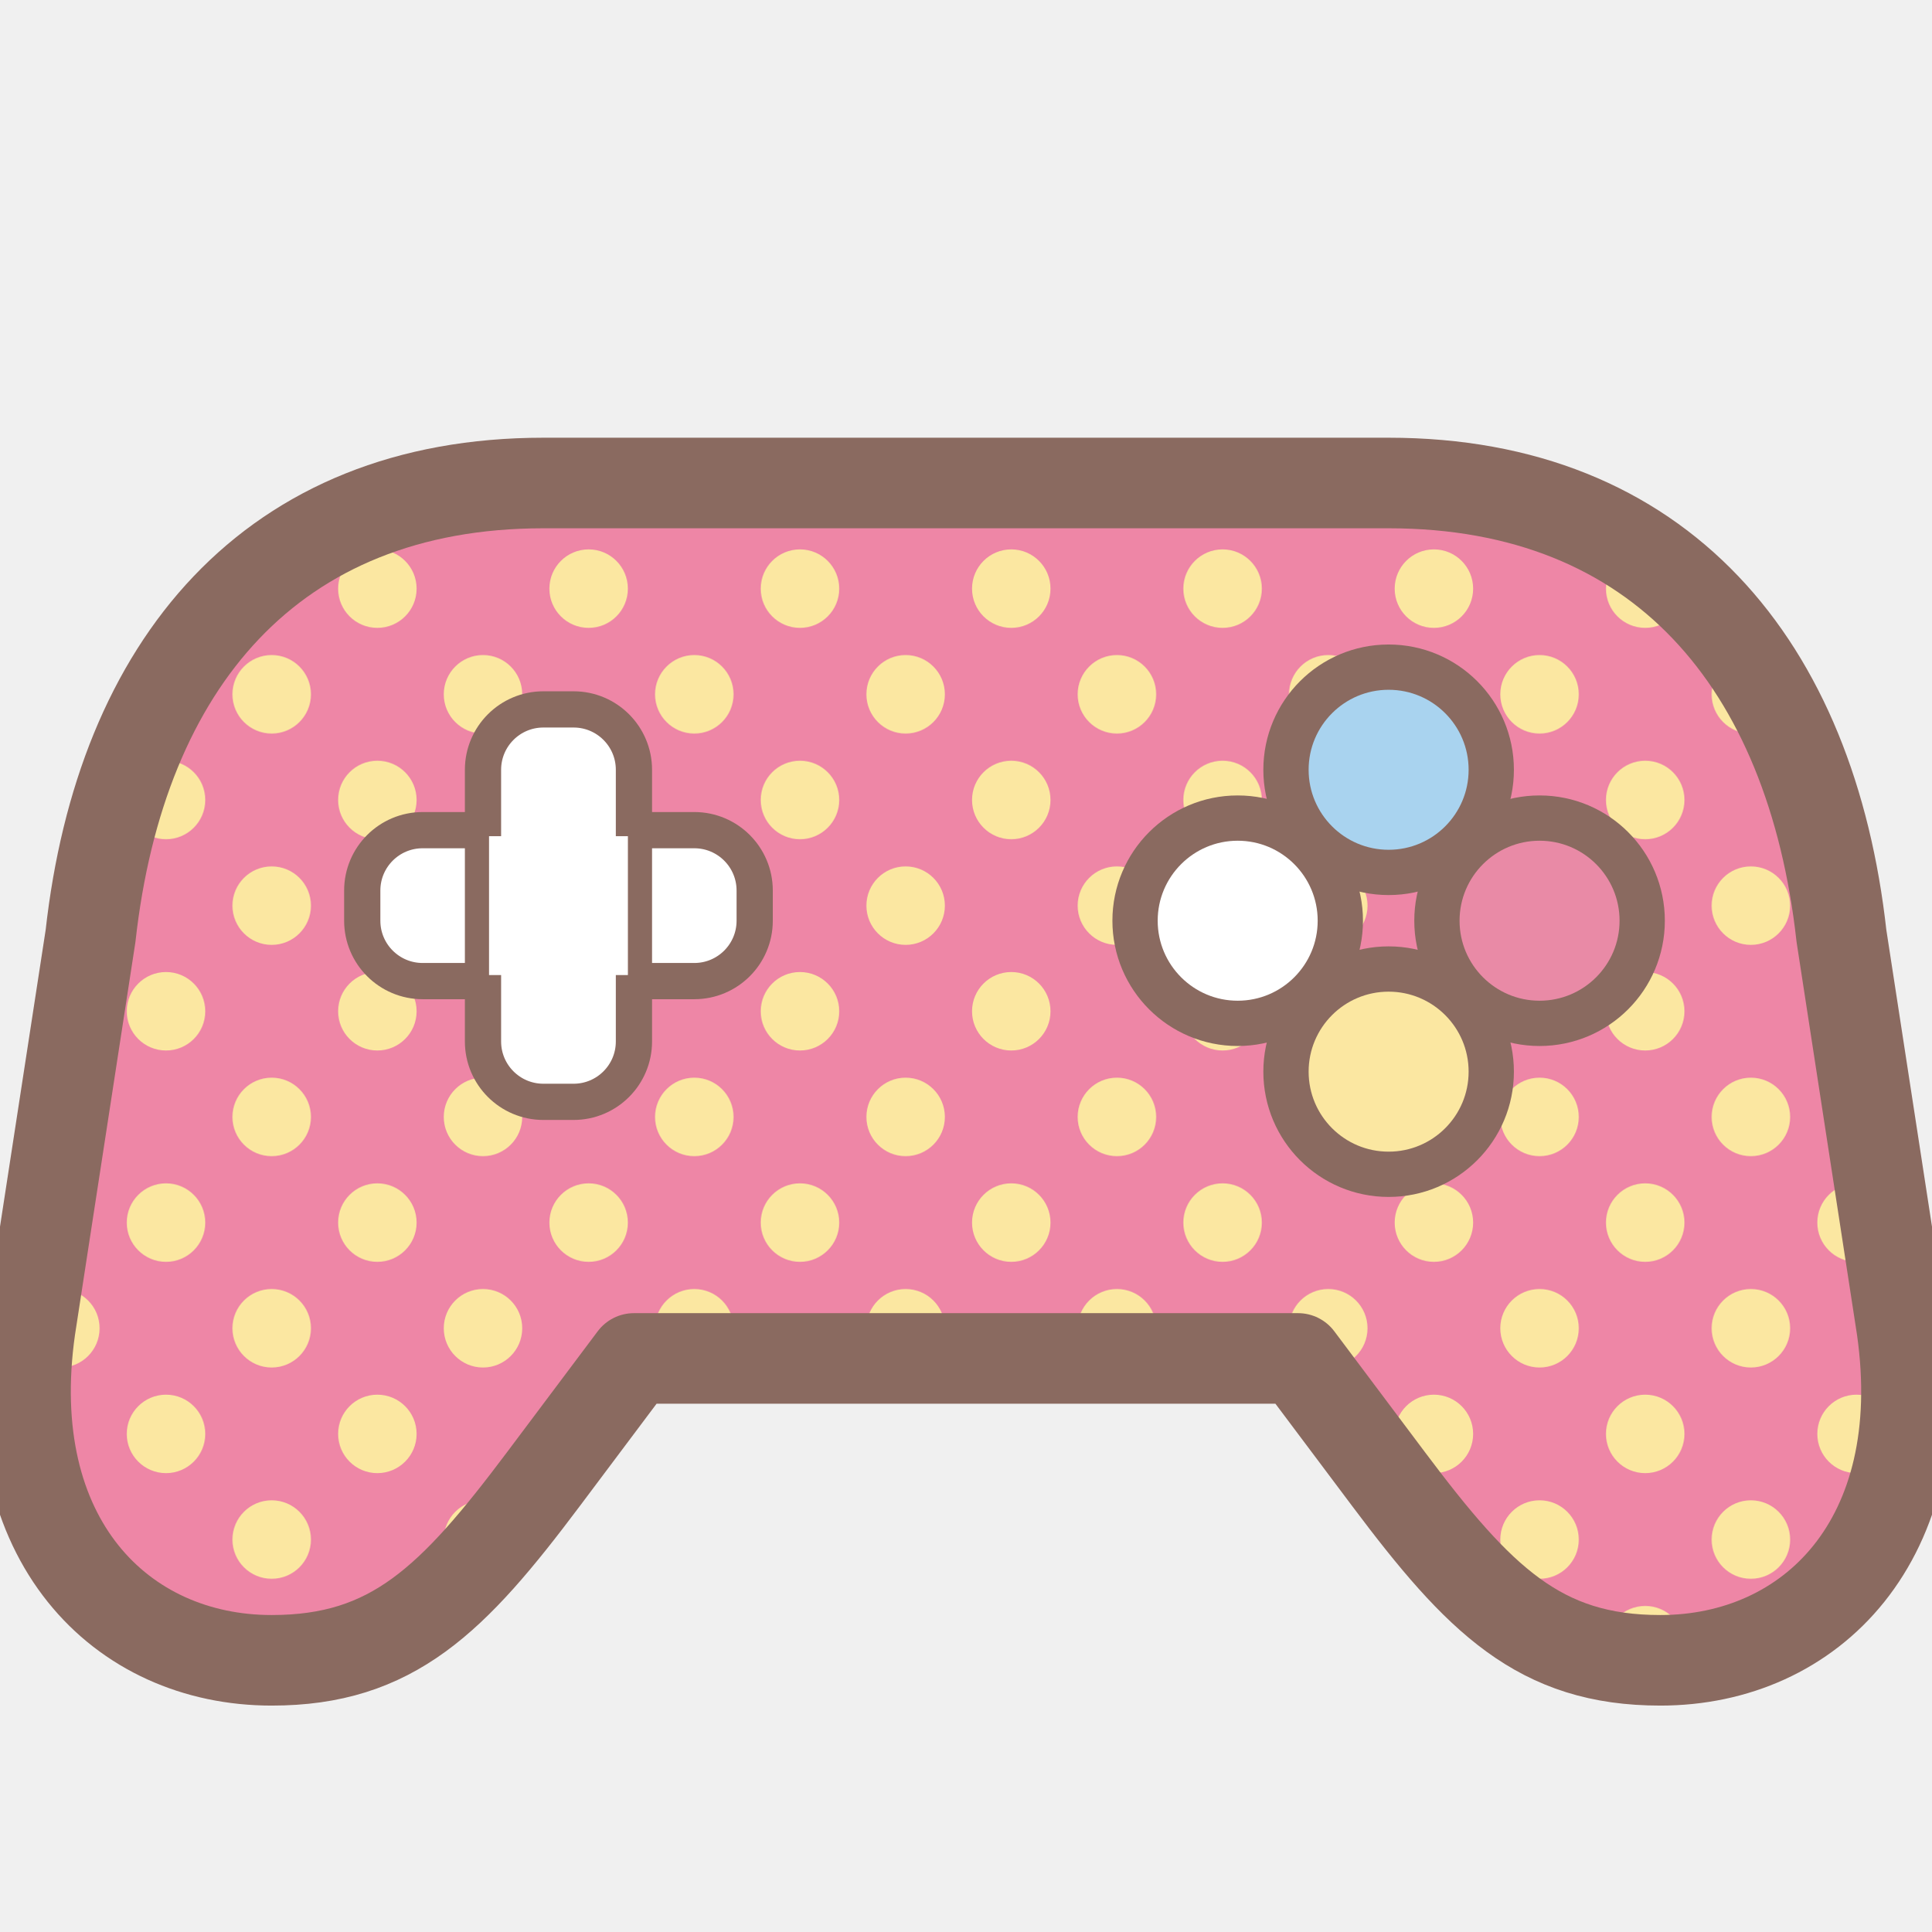
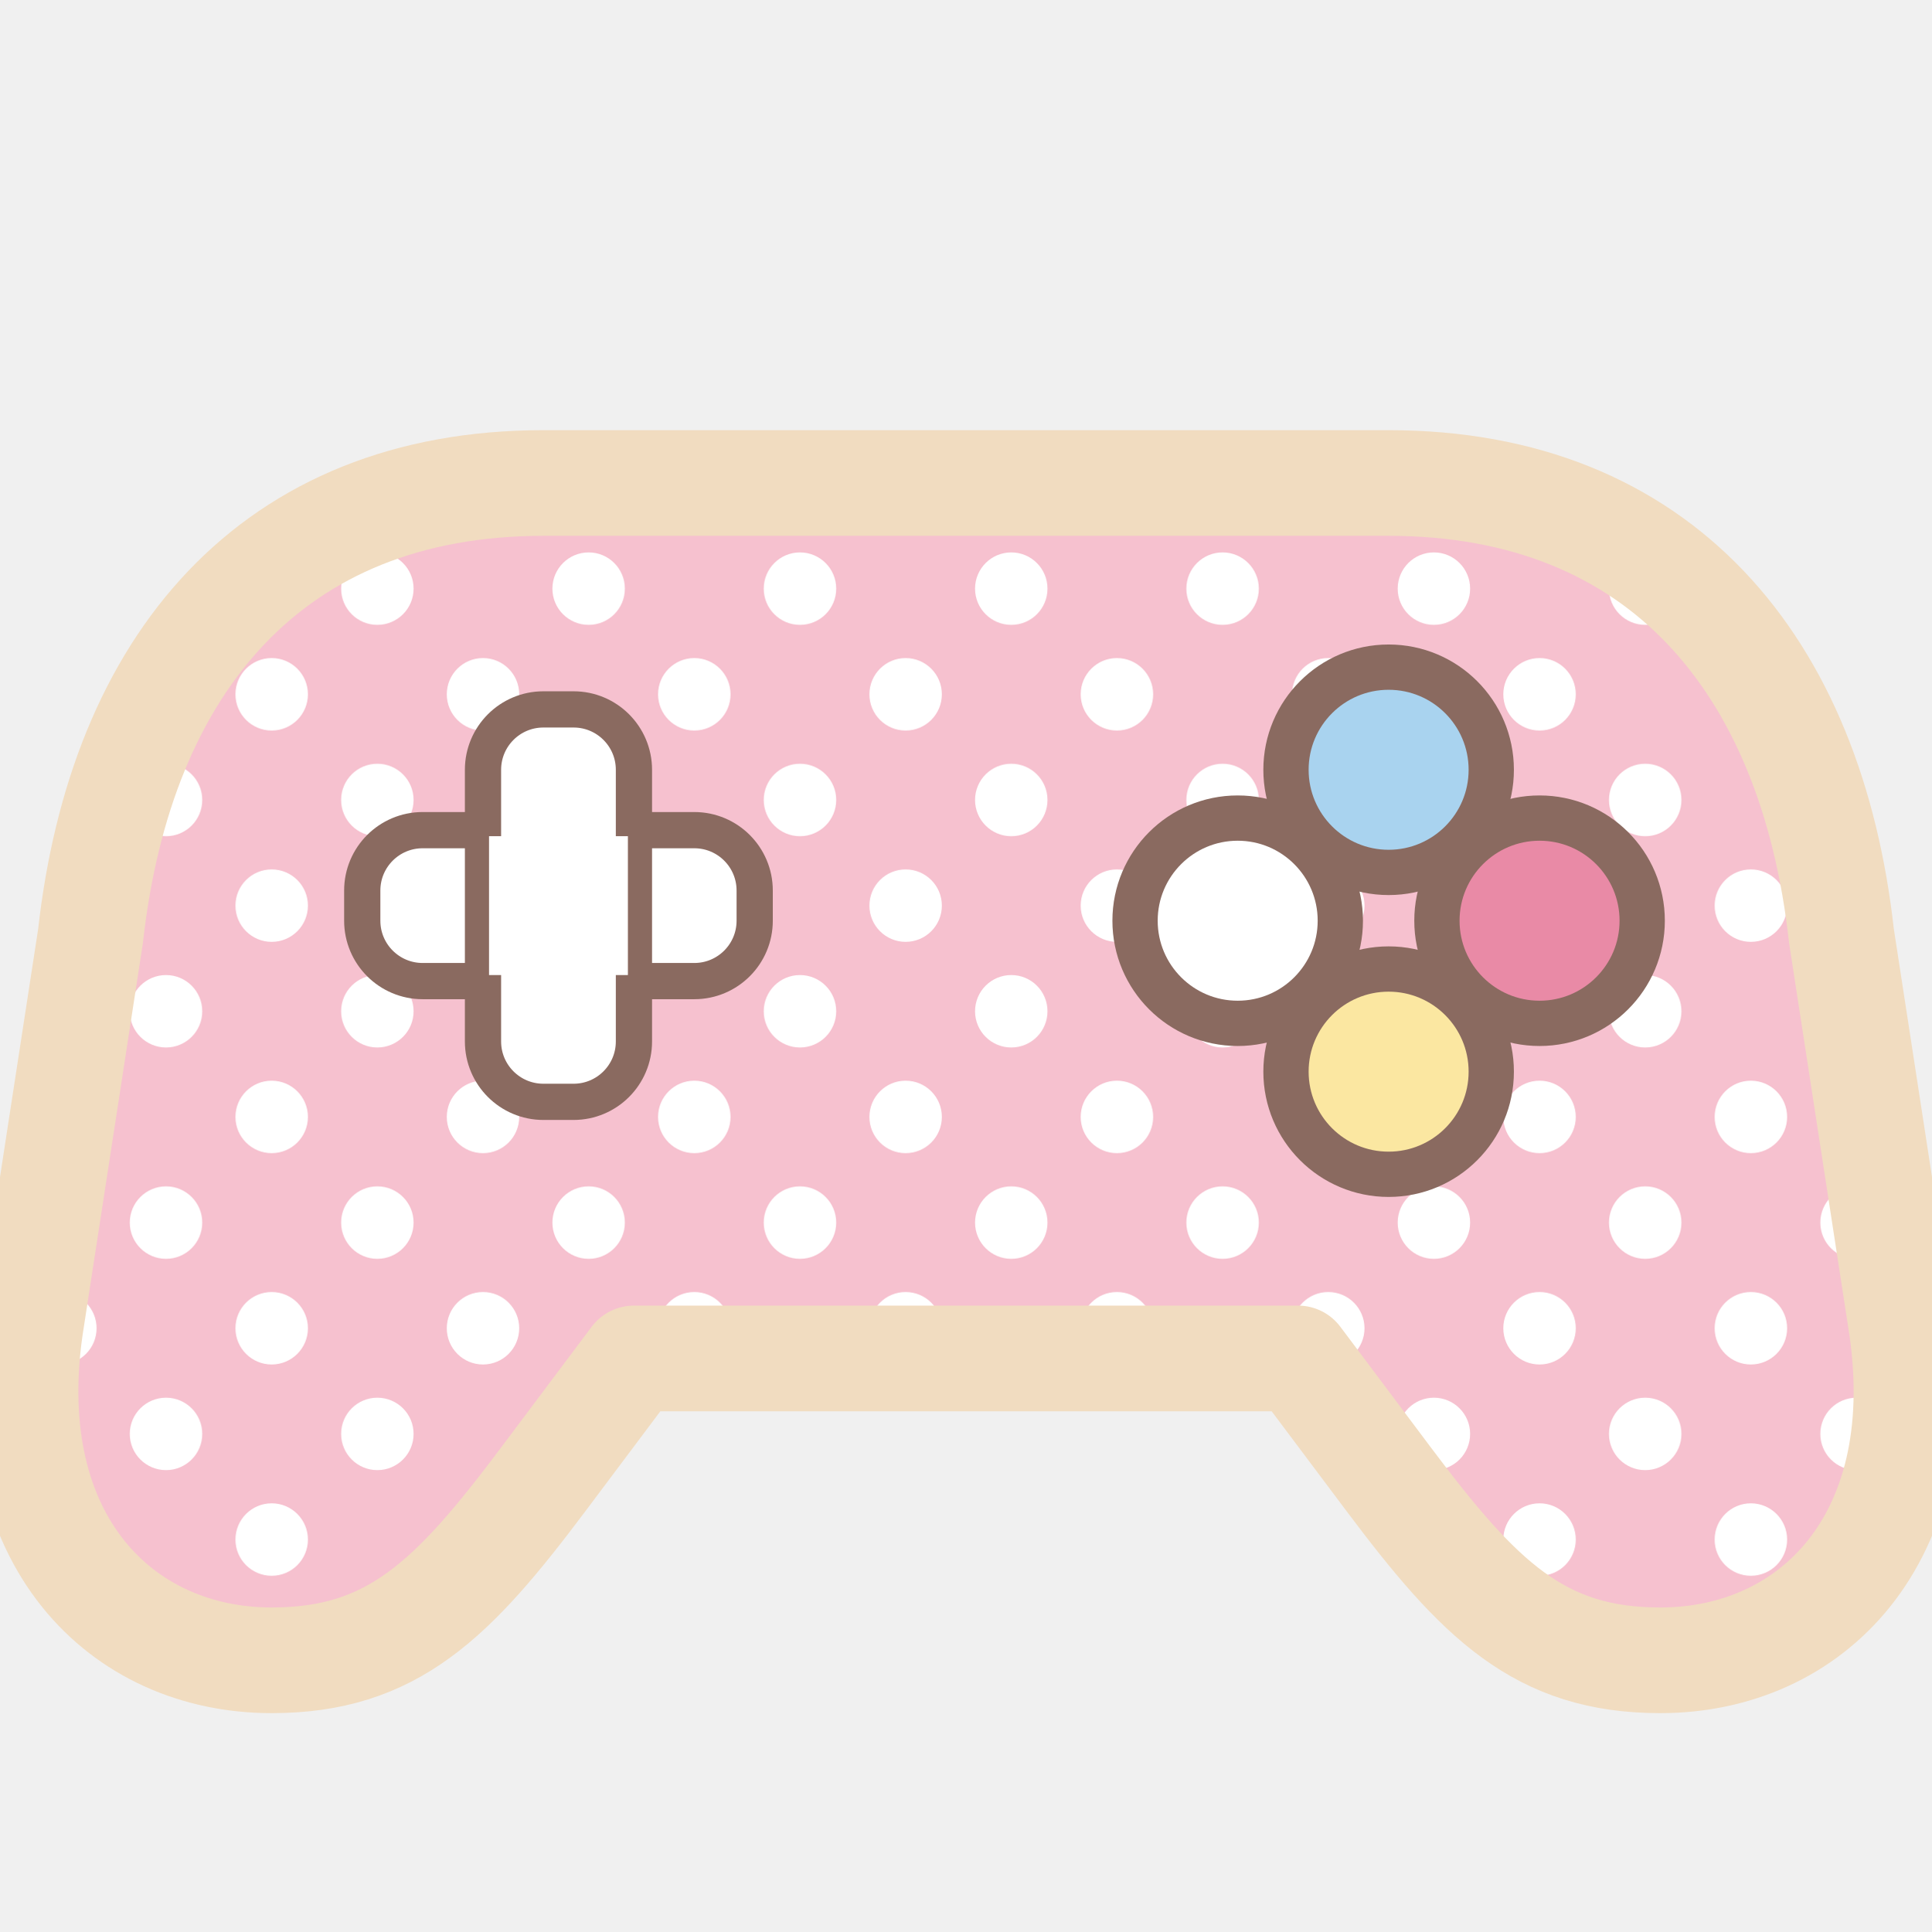
<svg xmlns="http://www.w3.org/2000/svg" viewBox="0 0 64 64">
  <defs>
    <pattern id="p" width="7" height="7" patternUnits="userSpaceOnUse">
-       <rect width="7" height="7" fill="#ee86a6" />
-       <circle cx="2" cy="2" r="1.3" fill="#fbe7a1" />
-       <circle cx="5.5" cy="5.5" r="1.3" fill="#fbe7a1" />
+       <rect width="7" height="7" fill="#f6c1cf" />
+       <circle cx="2" cy="2" r="1.2" fill="#fff" />
+       <circle cx="5.5" cy="5.5" r="1.2" fill="#fff" />
    </pattern>
  </defs>
-   <path d="M18 16h28c9 0 14 6 15 15l2 13c1 7-3 11-8 11-4 0-6-2-9-6l-3-4H21l-3 4c-3 4-5 6-9 6-5 0-9-4-8-11l2-13c1-9 6-15 15-15z" fill="url(#p)" stroke="#8a6a60" stroke-width="3" stroke-linejoin="round" />
+   <path d="M18 16h28c9 0 14 6 15 15l2 13c1 7-3 11-8 11-4 0-6-2-9-6l-3-4H21l-3 4c-3 4-5 6-9 6-5 0-9-4-8-11l2-13c1-9 6-15 15-15z" fill="url(#p)" stroke="#f1dcc0" stroke-width="3.5" stroke-linejoin="round" />
  <rect x="12" y="27.5" width="13" height="5" rx="2" fill="#fff" stroke="#8a6a60" stroke-width="1.2" />
  <rect x="16" y="23.5" width="5" height="13" rx="2" fill="#fff" stroke="#8a6a60" stroke-width="1.2" />
  <rect x="16.2" y="27.7" width="4.6" height="4.6" fill="#fff" />
  <circle cx="46" cy="25.5" r="3.4" fill="#a9d3ef" stroke="#8a6a60" stroke-width="1.5" />
  <circle cx="46" cy="35.5" r="3.4" fill="#fbe7a1" stroke="#8a6a60" stroke-width="1.5" />
  <circle cx="41" cy="30.5" r="3.4" fill="#fff" stroke="#8a6a60" stroke-width="1.5" />
  <circle cx="51" cy="30.5" r="3.4" fill="#e98aa6" stroke="#8a6a60" stroke-width="1.5" />
</svg>
